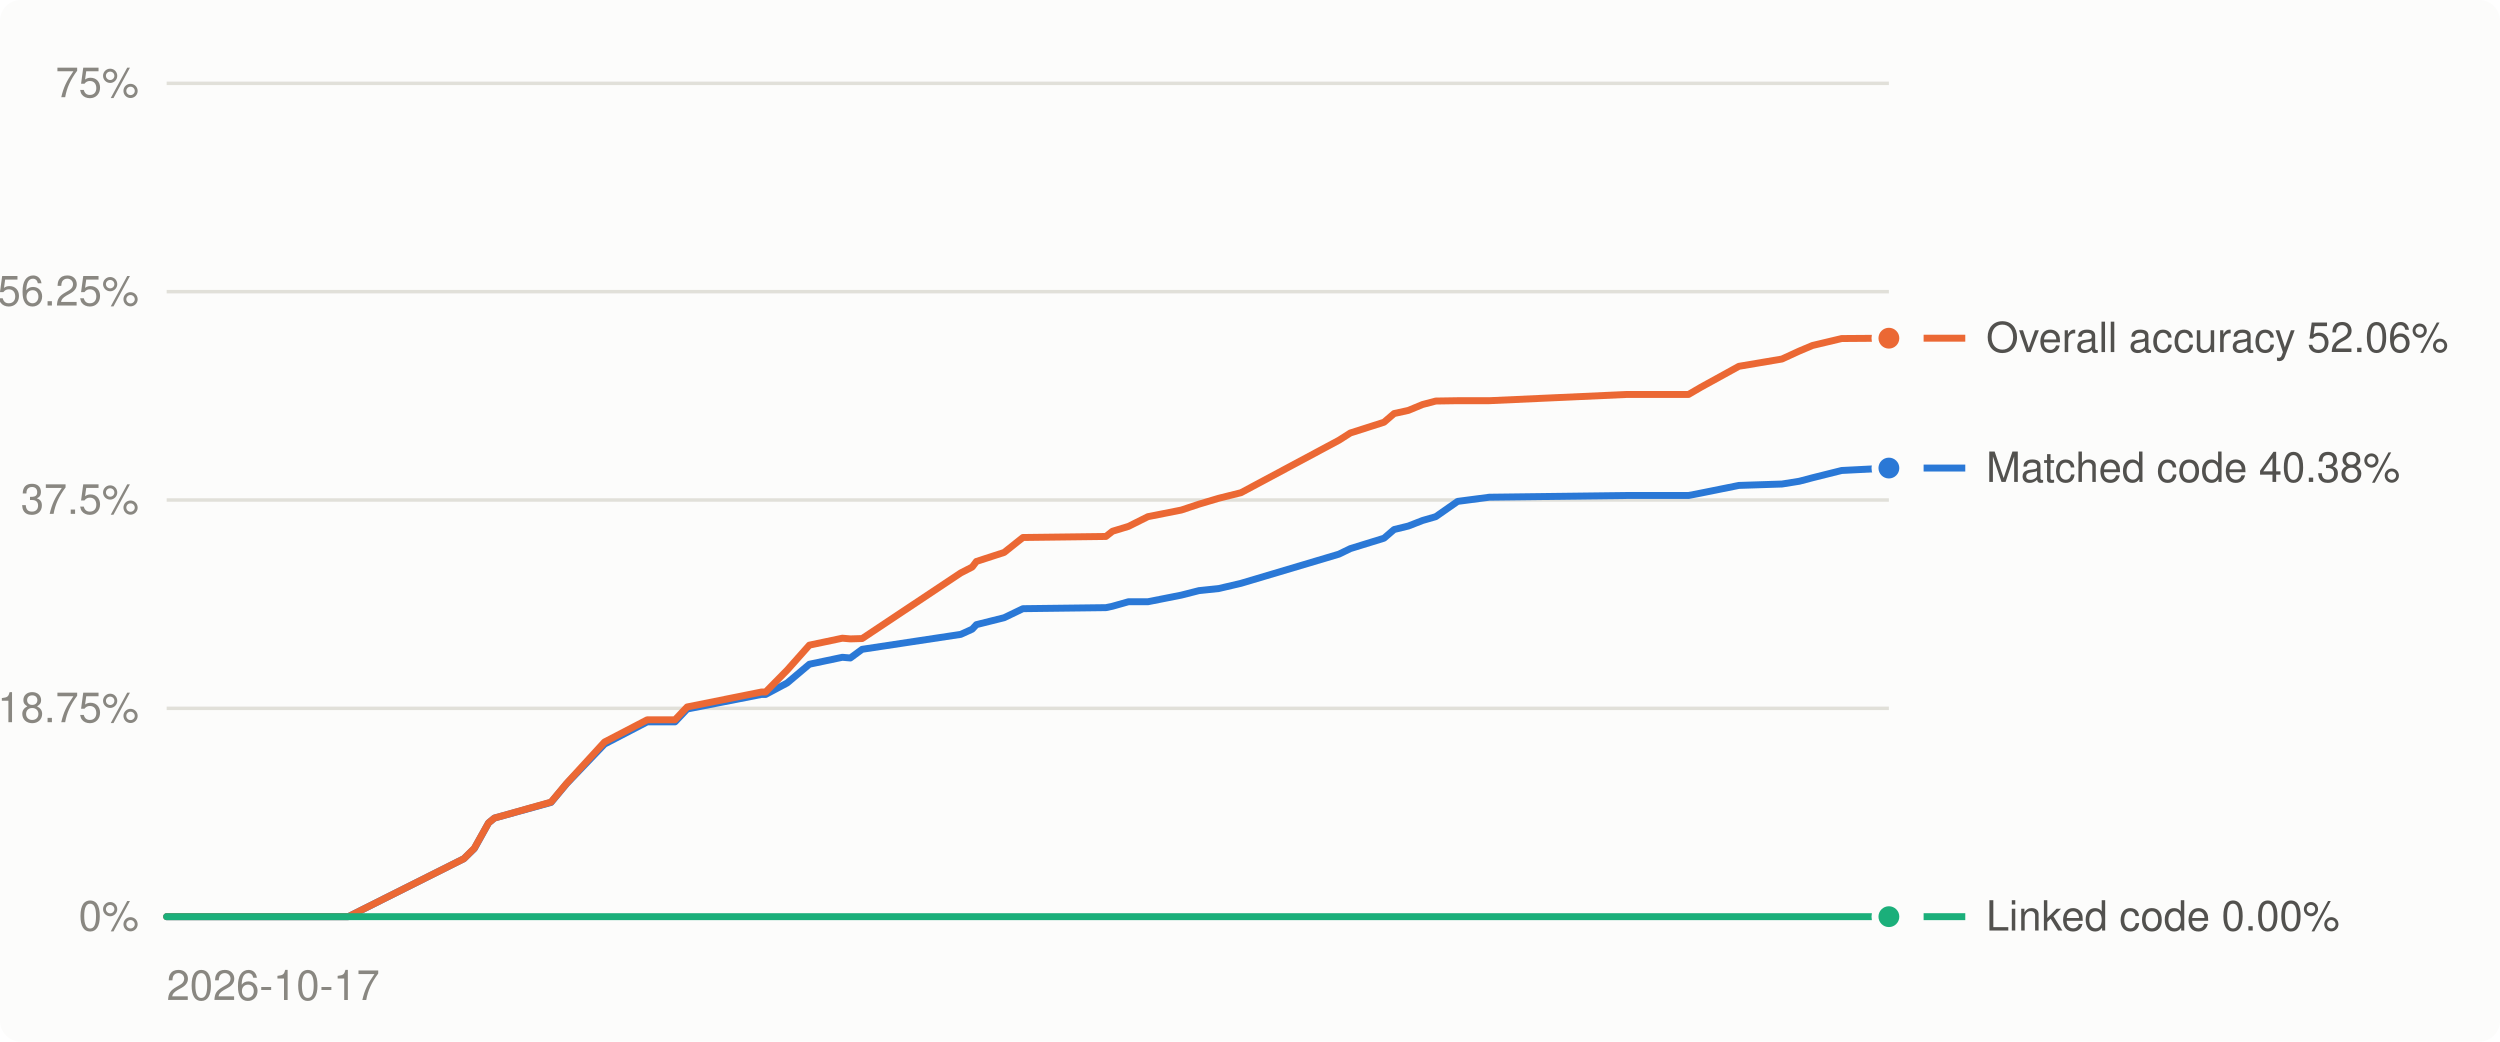
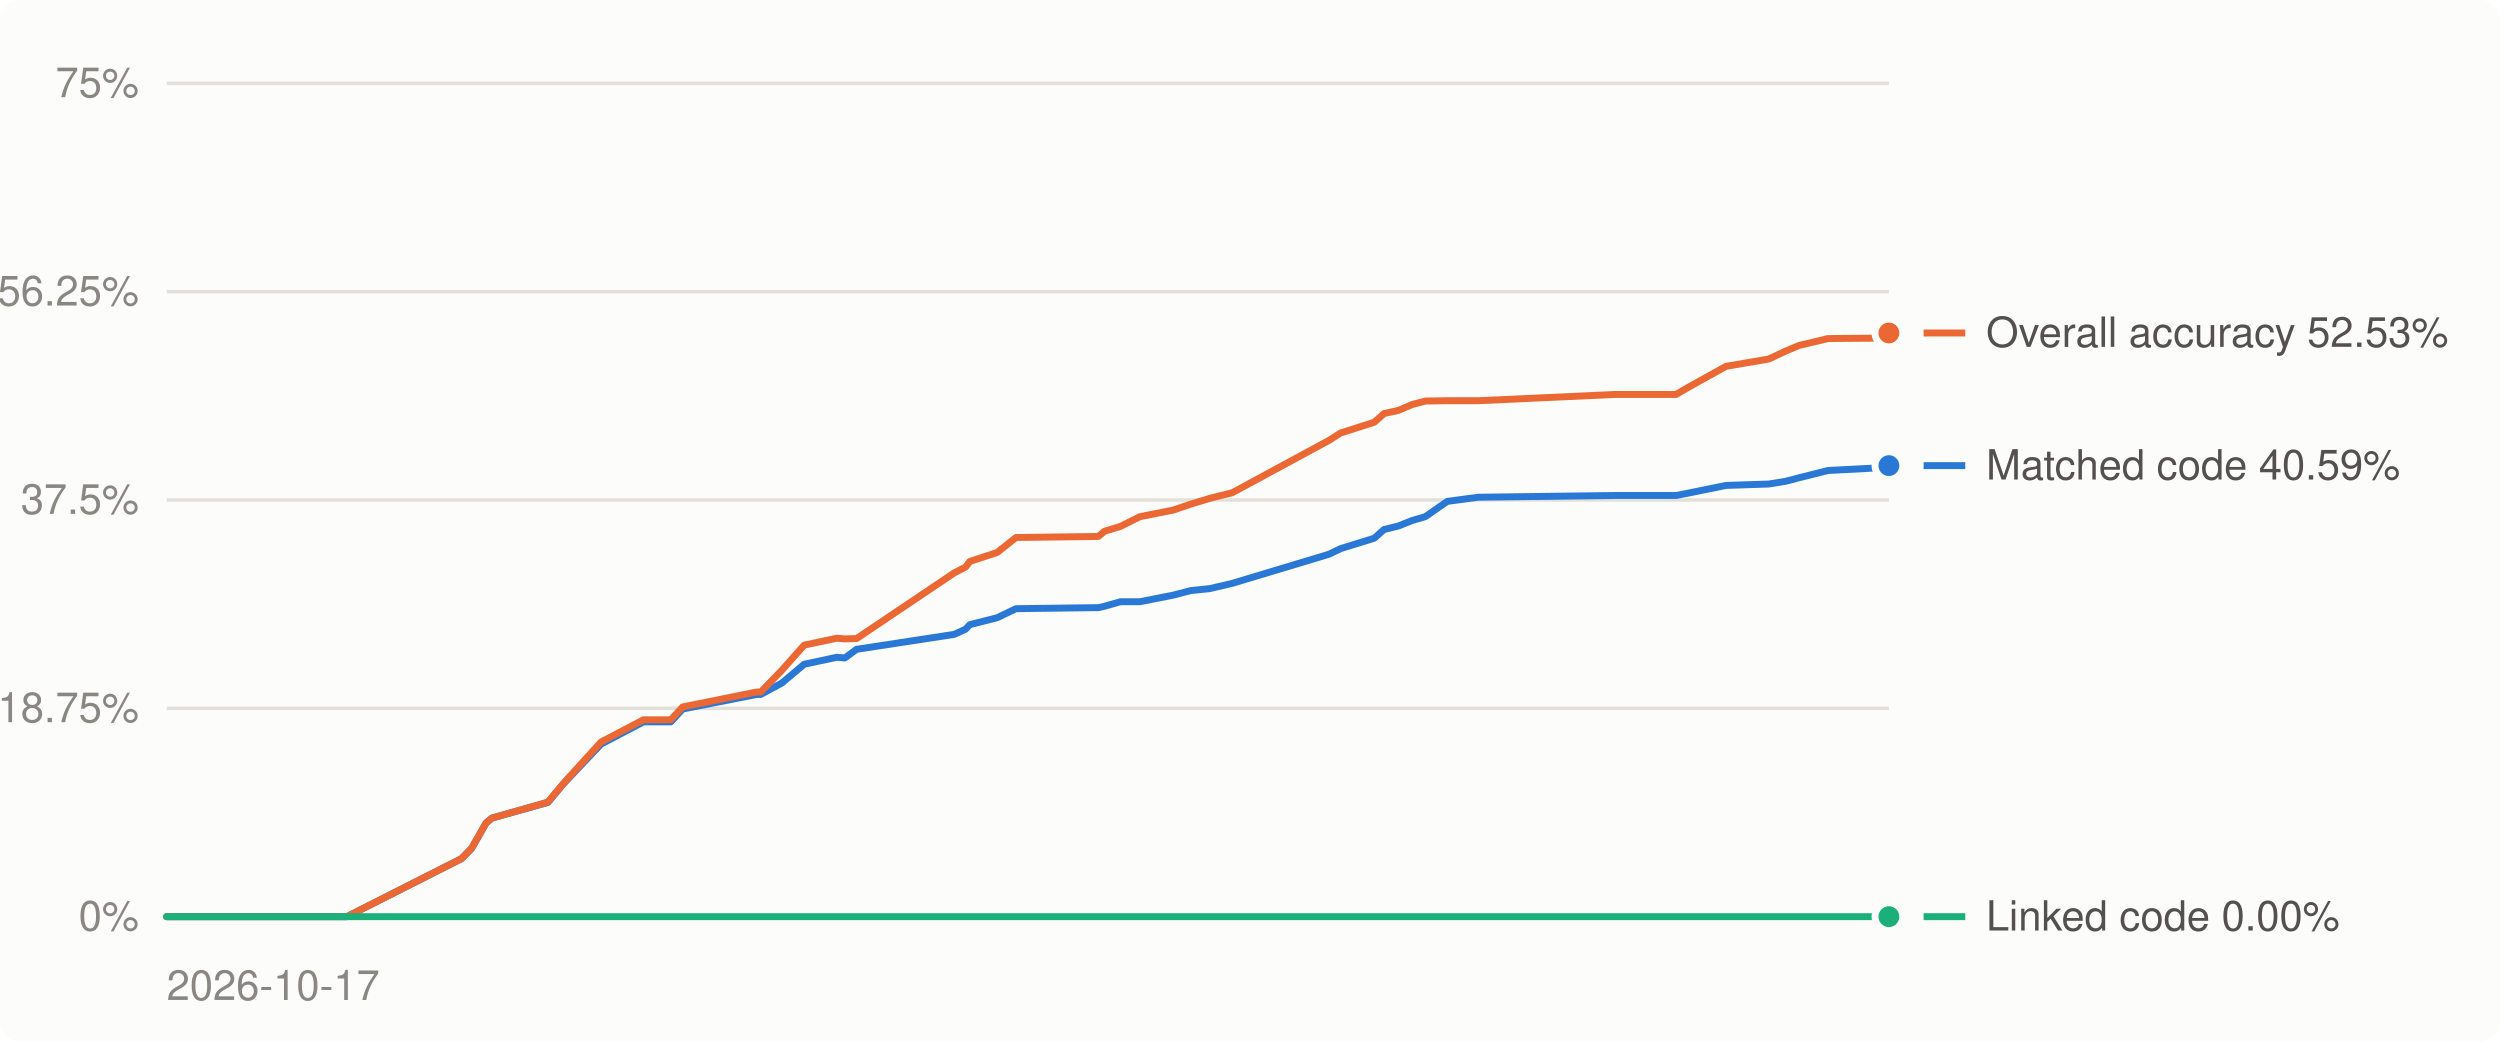
<svg xmlns="http://www.w3.org/2000/svg" viewBox="0 0 720 300" width="720" height="300" role="img" aria-label="Decompilation progress over time">
  <style>
.bg{fill:#fcfcfb}.grid{stroke:#e1e0d9}.muted{fill:#898781}.lbl{fill:#52514e}.ln0{stroke:#2a78d6}.dot0{fill:#2a78d6;stroke:#fcfcfb}.ln1{stroke:#eb6834}.dot1{fill:#eb6834;stroke:#fcfcfb}.ln2{stroke:#1baf7a}.dot2{fill:#1baf7a;stroke:#fcfcfb}
@media (prefers-color-scheme: dark){.bg{fill:#1a1a19}.grid{stroke:#2c2c2a}.muted{fill:#898781}.lbl{fill:#c3c2b7}.ln0{stroke:#3987e5}.dot0{fill:#3987e5;stroke:#1a1a19}.ln1{stroke:#d95926}.dot1{fill:#d95926;stroke:#1a1a19}.ln2{stroke:#199e70}.dot2{fill:#199e70;stroke:#1a1a19}}
text{font:12px -apple-system,BlinkMacSystemFont,'Segoe UI',Helvetica,Arial,sans-serif}
</style>
  <rect class="bg" width="720" height="300" rx="6" />
  <line x1="48" x2="544" y1="264.0" y2="264.0" class="grid" stroke-width="1" />
  <text x="40" y="268.0" class="muted" text-anchor="end">0%</text>
  <line x1="48" x2="544" y1="204.0" y2="204.0" class="grid" stroke-width="1" />
  <text x="40" y="208.0" class="muted" text-anchor="end">18.75%</text>
  <line x1="48" x2="544" y1="144.0" y2="144.0" class="grid" stroke-width="1" />
  <text x="40" y="148.0" class="muted" text-anchor="end">37.5%</text>
  <line x1="48" x2="544" y1="84.0" y2="84.0" class="grid" stroke-width="1" />
  <text x="40" y="88.0" class="muted" text-anchor="end">56.25%</text>
  <line x1="48" x2="544" y1="24.0" y2="24.0" class="grid" stroke-width="1" />
  <text x="40" y="28.0" class="muted" text-anchor="end">75%</text>
  <text class="muted" x="48.0" y="288" text-anchor="start">2026-10-17</text>
-   <polyline points="48.0,264.0 100.3,264.0 133.6,247.3 136.6,244.4 140.7,237.0 142.4,235.6 158.7,231.1 163.2,225.7 174.1,214.3 186.4,207.9 194.4,207.9 197.9,204.2 219.3,200.0 220.5,200.0 226.7,196.7 233.1,191.3 242.6,189.3 244.9,189.5 248.3,187.0 276.7,182.7 280.0,181.2 281.2,179.9 289.2,177.9 294.6,175.3 318.5,175.0 320.4,174.6 325.0,173.3 330.6,173.3 340.2,171.4 345.3,170.1 351.0,169.5 357.4,168.0 385.6,159.6 388.9,158.0 398.6,155.0 401.5,152.5 405.6,151.5 409.7,149.9 413.5,148.8 419.8,144.4 428.9,143.2 468.6,142.7 486.3,142.7 489.9,142.0 500.8,139.8 513.2,139.4 518.2,138.6 522.0,137.6 530.4,135.5 544.0,134.8" fill="none" class="ln0" stroke-width="2" stroke-linejoin="round" stroke-linecap="round" />
-   <polyline points="48.0,264.0 100.3,264.0 133.6,247.3 136.6,244.3 140.7,237.0 142.4,235.6 158.7,231.0 163.2,225.6 174.1,213.7 186.4,207.3 194.4,207.3 197.9,203.6 219.3,199.3 220.5,199.3 226.7,193.0 233.1,185.8 242.6,183.8 244.9,184.0 248.3,183.9 276.7,165.0 280.0,163.3 281.2,161.7 289.2,159.1 294.6,154.8 318.5,154.5 320.4,153.0 325.0,151.6 330.6,148.8 340.2,146.9 345.3,145.2 351.0,143.5 357.4,141.9 385.6,126.8 388.9,124.7 398.6,121.6 401.5,119.1 405.6,118.2 409.7,116.5 413.5,115.5 419.8,115.4 428.9,115.4 468.6,113.6 486.3,113.6 489.9,111.5 500.8,105.5 513.2,103.4 518.2,101.1 522.0,99.5 530.4,97.5 544.0,97.4" fill="none" class="ln1" stroke-width="2" stroke-linejoin="round" stroke-linecap="round" />
-   <polyline points="48.0,264.0 100.3,264.0 133.6,264.0 136.6,264.0 140.7,264.0 142.4,264.0 158.7,264.0 163.2,264.0 174.1,264.0 186.4,264.0 194.4,264.0 197.9,264.0 219.3,264.0 220.5,264.0 226.7,264.0 233.1,264.0 242.6,264.0 244.9,264.0 248.3,264.0 276.7,264.0 280.0,264.0 281.2,264.0 289.2,264.0 294.6,264.0 318.5,264.0 320.4,264.0 325.0,264.0 330.6,264.0 340.2,264.0 345.3,264.0 351.0,264.0 357.4,264.0 385.6,264.0 388.9,264.0 398.6,264.0 401.5,264.0 405.6,264.0 409.7,264.0 413.5,264.0 419.8,264.0 428.9,264.0 468.6,264.0 486.3,264.0 489.9,264.0 500.8,264.0 513.2,264.0 518.2,264.0 522.0,264.0 530.4,264.0 544.0,264.0" fill="none" class="ln2" stroke-width="2" stroke-linejoin="round" stroke-linecap="round" />
-   <circle cx="544.0" cy="134.8" r="4" class="dot0" stroke-width="2" />
-   <circle cx="544.0" cy="97.4" r="4" class="dot1" stroke-width="2" />
+   <polyline points="48.0,264.0 99.9,264.0 132.9,247.3 135.8,244.4 140.0,237.0 141.7,235.6 157.8,231.1 162.3,225.7 173.1,214.3 185.3,207.9 193.2,207.9 196.6,204.2 217.9,200.0 219.1,200.0 225.2,196.7 231.6,191.3 241.0,189.3 243.3,189.5 246.7,187.0 274.8,182.7 278.1,181.2 279.3,179.9 287.2,177.9 292.6,175.3 316.3,175.0 318.1,174.6 322.7,173.3 328.3,173.3 337.9,171.4 342.9,170.1 348.5,169.5 354.9,168.0 382.8,159.6 386.1,158.0 395.8,155.0 398.6,152.5 402.7,151.5 406.7,149.9 410.5,148.8 416.8,144.4 425.8,143.2 465.1,142.7 482.7,142.7 486.3,142.0 497.1,139.8 509.4,139.4 514.3,138.6 518.1,137.6 526.5,135.5 539.9,134.8 544.0,134.1" fill="none" class="ln0" stroke-width="2" stroke-linejoin="round" stroke-linecap="round" />
+   <polyline points="48.0,264.0 99.9,264.0 132.9,247.3 135.8,244.3 140.0,237.0 141.7,235.6 157.8,231.0 162.3,225.6 173.1,213.7 185.3,207.3 193.2,207.3 196.6,203.6 217.9,199.3 219.1,199.3 225.2,193.0 231.6,185.8 241.0,183.8 243.3,184.0 246.7,183.9 274.8,165.0 278.1,163.3 279.3,161.7 287.2,159.1 292.6,154.8 316.3,154.5 318.1,153.0 322.7,151.6 328.3,148.8 337.9,146.9 342.9,145.2 348.5,143.5 354.9,141.9 382.8,126.8 386.1,124.7 395.8,121.6 398.6,119.1 402.7,118.2 406.7,116.5 410.5,115.5 416.8,115.4 425.8,115.4 465.1,113.6 482.7,113.6 486.3,111.5 497.1,105.5 509.4,103.4 514.3,101.1 518.1,99.5 526.5,97.5 539.9,97.4 544.0,95.9" fill="none" class="ln1" stroke-width="2" stroke-linejoin="round" stroke-linecap="round" />
+   <polyline points="48.0,264.0 99.9,264.0 132.9,264.0 135.8,264.0 140.0,264.0 141.7,264.0 157.8,264.0 162.3,264.0 173.1,264.0 185.3,264.0 193.2,264.0 196.6,264.0 217.9,264.0 219.1,264.0 225.2,264.0 231.6,264.0 241.0,264.0 243.3,264.0 246.7,264.0 274.8,264.0 278.1,264.0 279.3,264.0 287.2,264.0 292.6,264.0 316.3,264.0 318.1,264.0 322.7,264.0 328.3,264.0 337.9,264.0 342.9,264.0 348.5,264.0 354.9,264.0 382.8,264.0 386.1,264.0 395.8,264.0 398.6,264.0 402.7,264.0 406.7,264.0 410.5,264.0 416.8,264.0 425.8,264.0 465.1,264.0 482.7,264.0 486.3,264.0 497.1,264.0 509.4,264.0 514.3,264.0 518.1,264.0 526.5,264.0 539.9,264.0 544.0,264.0" fill="none" class="ln2" stroke-width="2" stroke-linejoin="round" stroke-linecap="round" />
+   <circle cx="544.0" cy="134.1" r="4" class="dot0" stroke-width="2" />
+   <circle cx="544.0" cy="95.9" r="4" class="dot1" stroke-width="2" />
  <circle cx="544.0" cy="264.0" r="4" class="dot2" stroke-width="2" />
  <line x1="554" x2="566" y1="264.0" y2="264.0" class="ln2" stroke-width="2" />
  <text class="lbl" x="572" y="268.0">Linked code 0.00%</text>
-   <line x1="554" x2="566" y1="134.8" y2="134.8" class="ln0" stroke-width="2" />
-   <text class="lbl" x="572" y="138.8">Matched code 40.38%</text>
-   <line x1="554" x2="566" y1="97.4" y2="97.4" class="ln1" stroke-width="2" />
-   <text class="lbl" x="572" y="101.4">Overall accuracy 52.06%</text>
+   <line x1="554" x2="566" y1="134.1" y2="134.1" class="ln0" stroke-width="2" />
+   <text class="lbl" x="572" y="138.1">Matched code 40.59%</text>
+   <line x1="554" x2="566" y1="95.9" y2="95.9" class="ln1" stroke-width="2" />
+   <text class="lbl" x="572" y="99.9">Overall accuracy 52.53%</text>
</svg>
